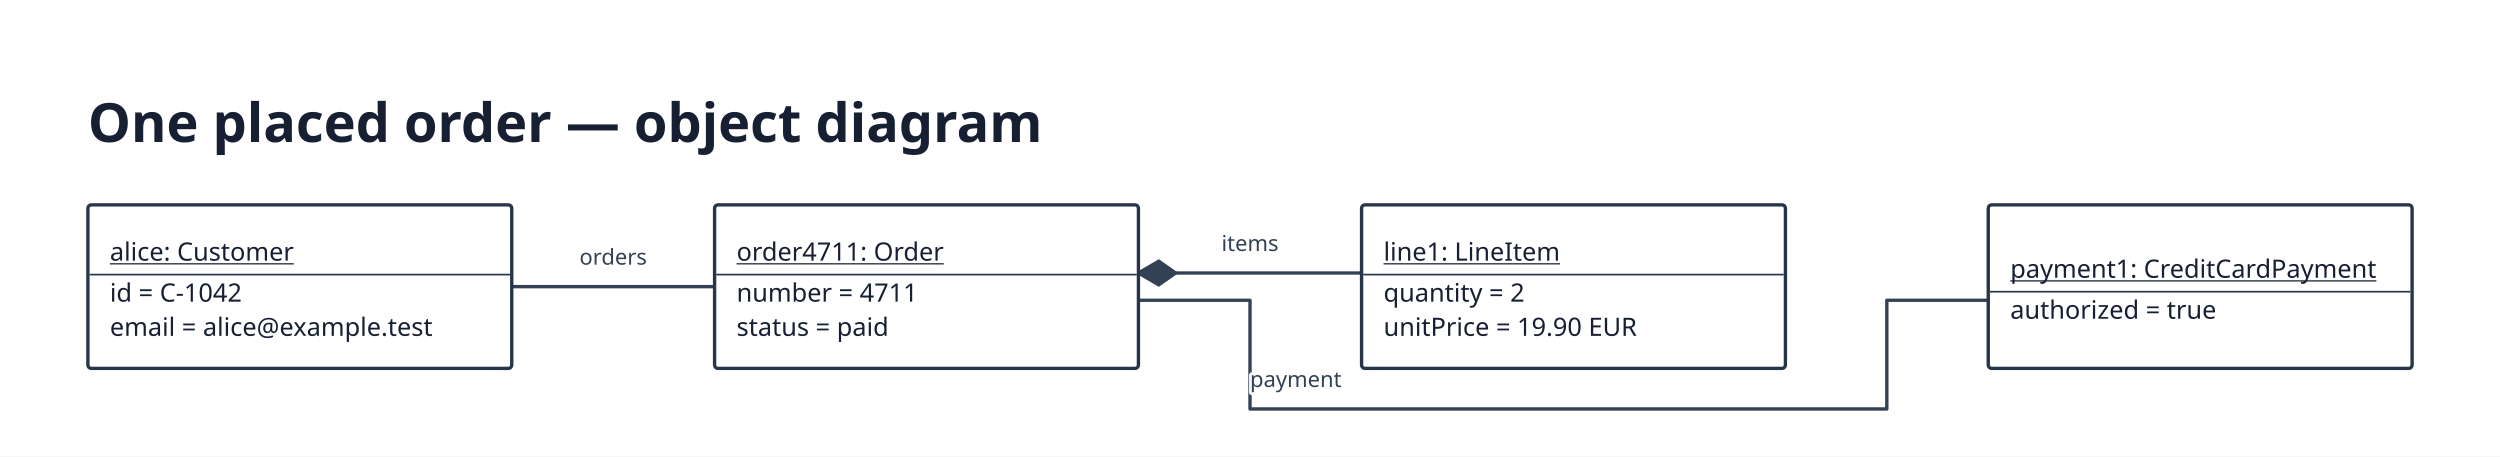
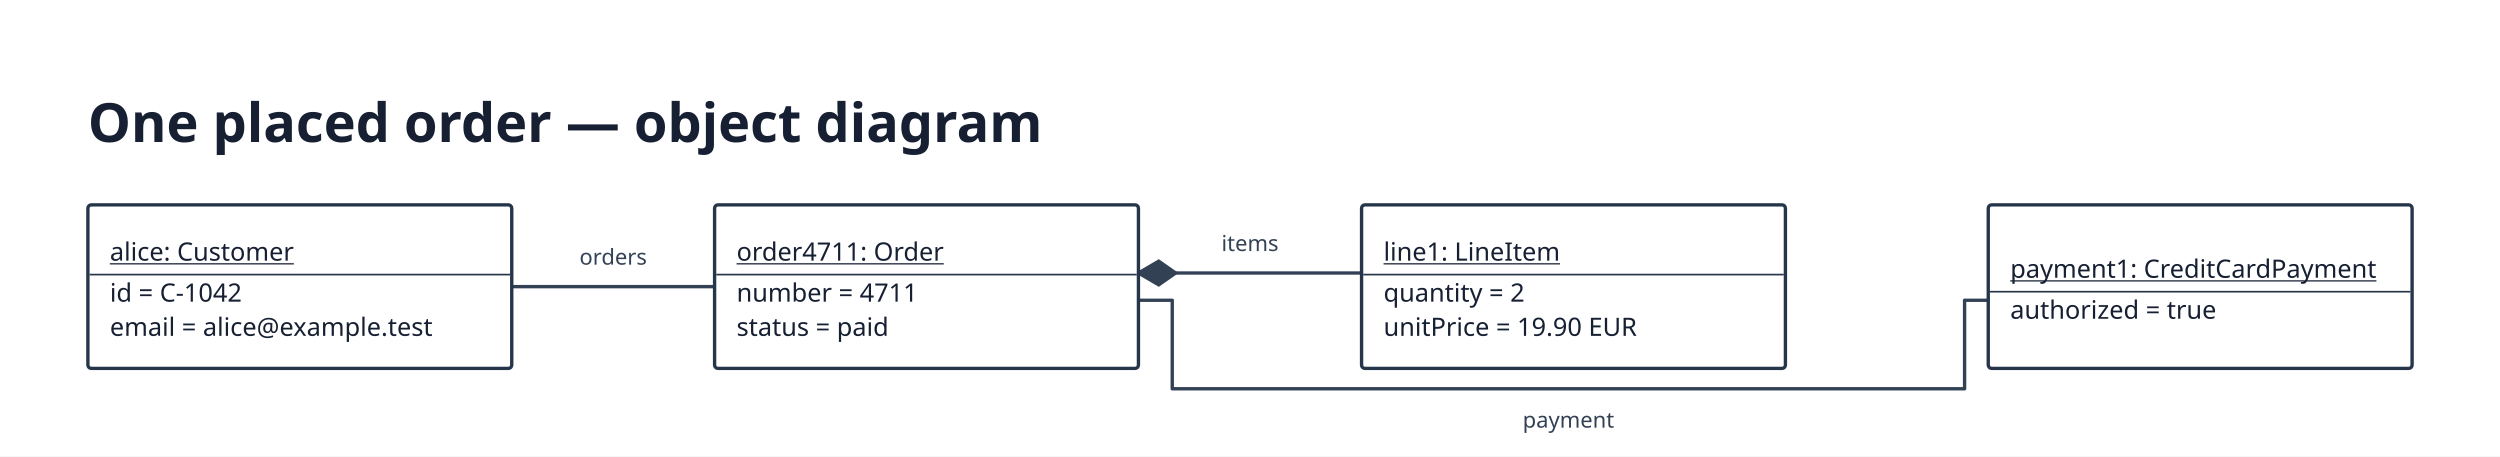
<svg xmlns="http://www.w3.org/2000/svg" width="1479" height="270" viewBox="0 0 1479 270" role="img" aria-label="uml-object-example">
  <rect width="100%" height="100%" fill="#ffffff" />
  <g id="boundaries" />
  <g id="corridor-dividers" />
  <g id="lines">
    <g data-line="alice-order">
      <polyline points="302.75,169.575 422.75,169.575" fill="none" stroke="#334155" stroke-width="2" stroke-linejoin="round" stroke-linecap="round" />
    </g>
    <g data-line="order-line">
      <polyline points="673.5,161.512 805.5,161.512" fill="none" stroke="#334155" stroke-width="2" stroke-linejoin="round" stroke-linecap="round" />
      <polygon points="673.5,161.512 685.5,154.512 695.5,161.512 685.5,168.512" fill="#334155" stroke="#334155" stroke-width="2" />
    </g>
    <g data-line="order-payment">
-       <polyline points="673.5,177.637 739.5,177.637 739.5,241.95 1116.25,241.95 1116.25,177.637 1176.25,177.637" fill="none" stroke="#334155" stroke-width="2" stroke-linejoin="round" stroke-linecap="round" />
+       <polyline points="673.5,177.637 693.5,177.637 693.5,230 1162.25,230 1162.25,177.637 1176.25,177.637" fill="none" stroke="#334155" stroke-width="2" stroke-linejoin="round" stroke-linecap="round" />
    </g>
  </g>
  <g id="objects">
    <rect x="52" y="121.2" width="250.75" height="96.75" rx="2" fill="#ffffff" stroke="#26364a" stroke-width="2" />
    <rect x="422.75" y="121.2" width="250.75" height="96.75" rx="2" fill="#ffffff" stroke="#26364a" stroke-width="2" />
    <rect x="805.5" y="121.2" width="250.75" height="96.75" rx="2" fill="#ffffff" stroke="#26364a" stroke-width="2" />
    <rect x="1176.25" y="121.2" width="250.75" height="96.75" rx="2" fill="#ffffff" stroke="#26364a" stroke-width="2" />
  </g>
  <g id="ports" />
  <g id="text">
    <text x="52" y="84" text-anchor="start" fill="#172033" font-family="ui-rounded, 'Comic Sans MS', sans-serif" font-size="32" font-weight="700">One placed order — object diagram</text>
    <text x="65" y="154.2" text-anchor="start" fill="#172033" font-family="ui-rounded, 'Comic Sans MS', sans-serif" font-size="15" font-weight="450" text-decoration="underline">alice: Customer</text>
    <path d="M 53 162.45 H 301.75" stroke="#26364a" stroke-width="1" />
    <text x="65" y="178.45" text-anchor="start" fill="#172033" font-family="ui-rounded, 'Comic Sans MS', sans-serif" font-size="15" font-weight="450">id = C-1042</text>
    <text x="65" y="198.7" text-anchor="start" fill="#172033" font-family="ui-rounded, 'Comic Sans MS', sans-serif" font-size="15" font-weight="450">email = alice@example.test</text>
    <text x="435.75" y="154.2" text-anchor="start" fill="#172033" font-family="ui-rounded, 'Comic Sans MS', sans-serif" font-size="15" font-weight="450" text-decoration="underline">order4711: Order</text>
    <path d="M 423.75 162.45 H 672.5" stroke="#26364a" stroke-width="1" />
    <text x="435.75" y="178.45" text-anchor="start" fill="#172033" font-family="ui-rounded, 'Comic Sans MS', sans-serif" font-size="15" font-weight="450">number = 4711</text>
    <text x="435.75" y="198.7" text-anchor="start" fill="#172033" font-family="ui-rounded, 'Comic Sans MS', sans-serif" font-size="15" font-weight="450">status = paid</text>
    <text x="818.5" y="154.2" text-anchor="start" fill="#172033" font-family="ui-rounded, 'Comic Sans MS', sans-serif" font-size="15" font-weight="450" text-decoration="underline">line1: LineItem</text>
    <path d="M 806.5 162.45 H 1055.25" stroke="#26364a" stroke-width="1" />
    <text x="818.5" y="178.45" text-anchor="start" fill="#172033" font-family="ui-rounded, 'Comic Sans MS', sans-serif" font-size="15" font-weight="450">quantity = 2</text>
    <text x="818.5" y="198.7" text-anchor="start" fill="#172033" font-family="ui-rounded, 'Comic Sans MS', sans-serif" font-size="15" font-weight="450">unitPrice = 19.90 EUR</text>
    <text x="1189.25" y="164.325" text-anchor="start" fill="#172033" font-family="ui-rounded, 'Comic Sans MS', sans-serif" font-size="15" font-weight="450" text-decoration="underline">payment1: CreditCardPayment</text>
    <path d="M 1177.25 172.575 H 1426" stroke="#26364a" stroke-width="1" />
    <text x="1189.25" y="188.575" text-anchor="start" fill="#172033" font-family="ui-rounded, 'Comic Sans MS', sans-serif" font-size="15" font-weight="450">authorized = true</text>
    <g data-line-label="alice-order">
      <text x="362.75" y="156.575" text-anchor="middle" font-family="ui-rounded, sans-serif" font-size="13" fill="#334155" stroke="#ffffff" stroke-opacity=".92" stroke-width="3.5" stroke-linejoin="round" paint-order="stroke fill">orders</text>
    </g>
    <g data-line-label="order-line">
      <text x="739.5" y="148.512" text-anchor="middle" font-family="ui-rounded, sans-serif" font-size="13" fill="#334155" stroke="#ffffff" stroke-opacity=".92" stroke-width="3.5" stroke-linejoin="round" paint-order="stroke fill">items</text>
    </g>
    <g data-line-label="order-payment">
-       <text x="766.588" y="228.95" text-anchor="middle" font-family="ui-rounded, sans-serif" font-size="13" fill="#334155" stroke="#ffffff" stroke-opacity=".92" stroke-width="3.5" stroke-linejoin="round" paint-order="stroke fill">payment</text>
+       <text x="927.875" y="253" text-anchor="middle" font-family="ui-rounded, sans-serif" font-size="13" fill="#334155" stroke="#ffffff" stroke-opacity=".92" stroke-width="3.5" stroke-linejoin="round" paint-order="stroke fill">payment</text>
    </g>
  </g>
</svg>
